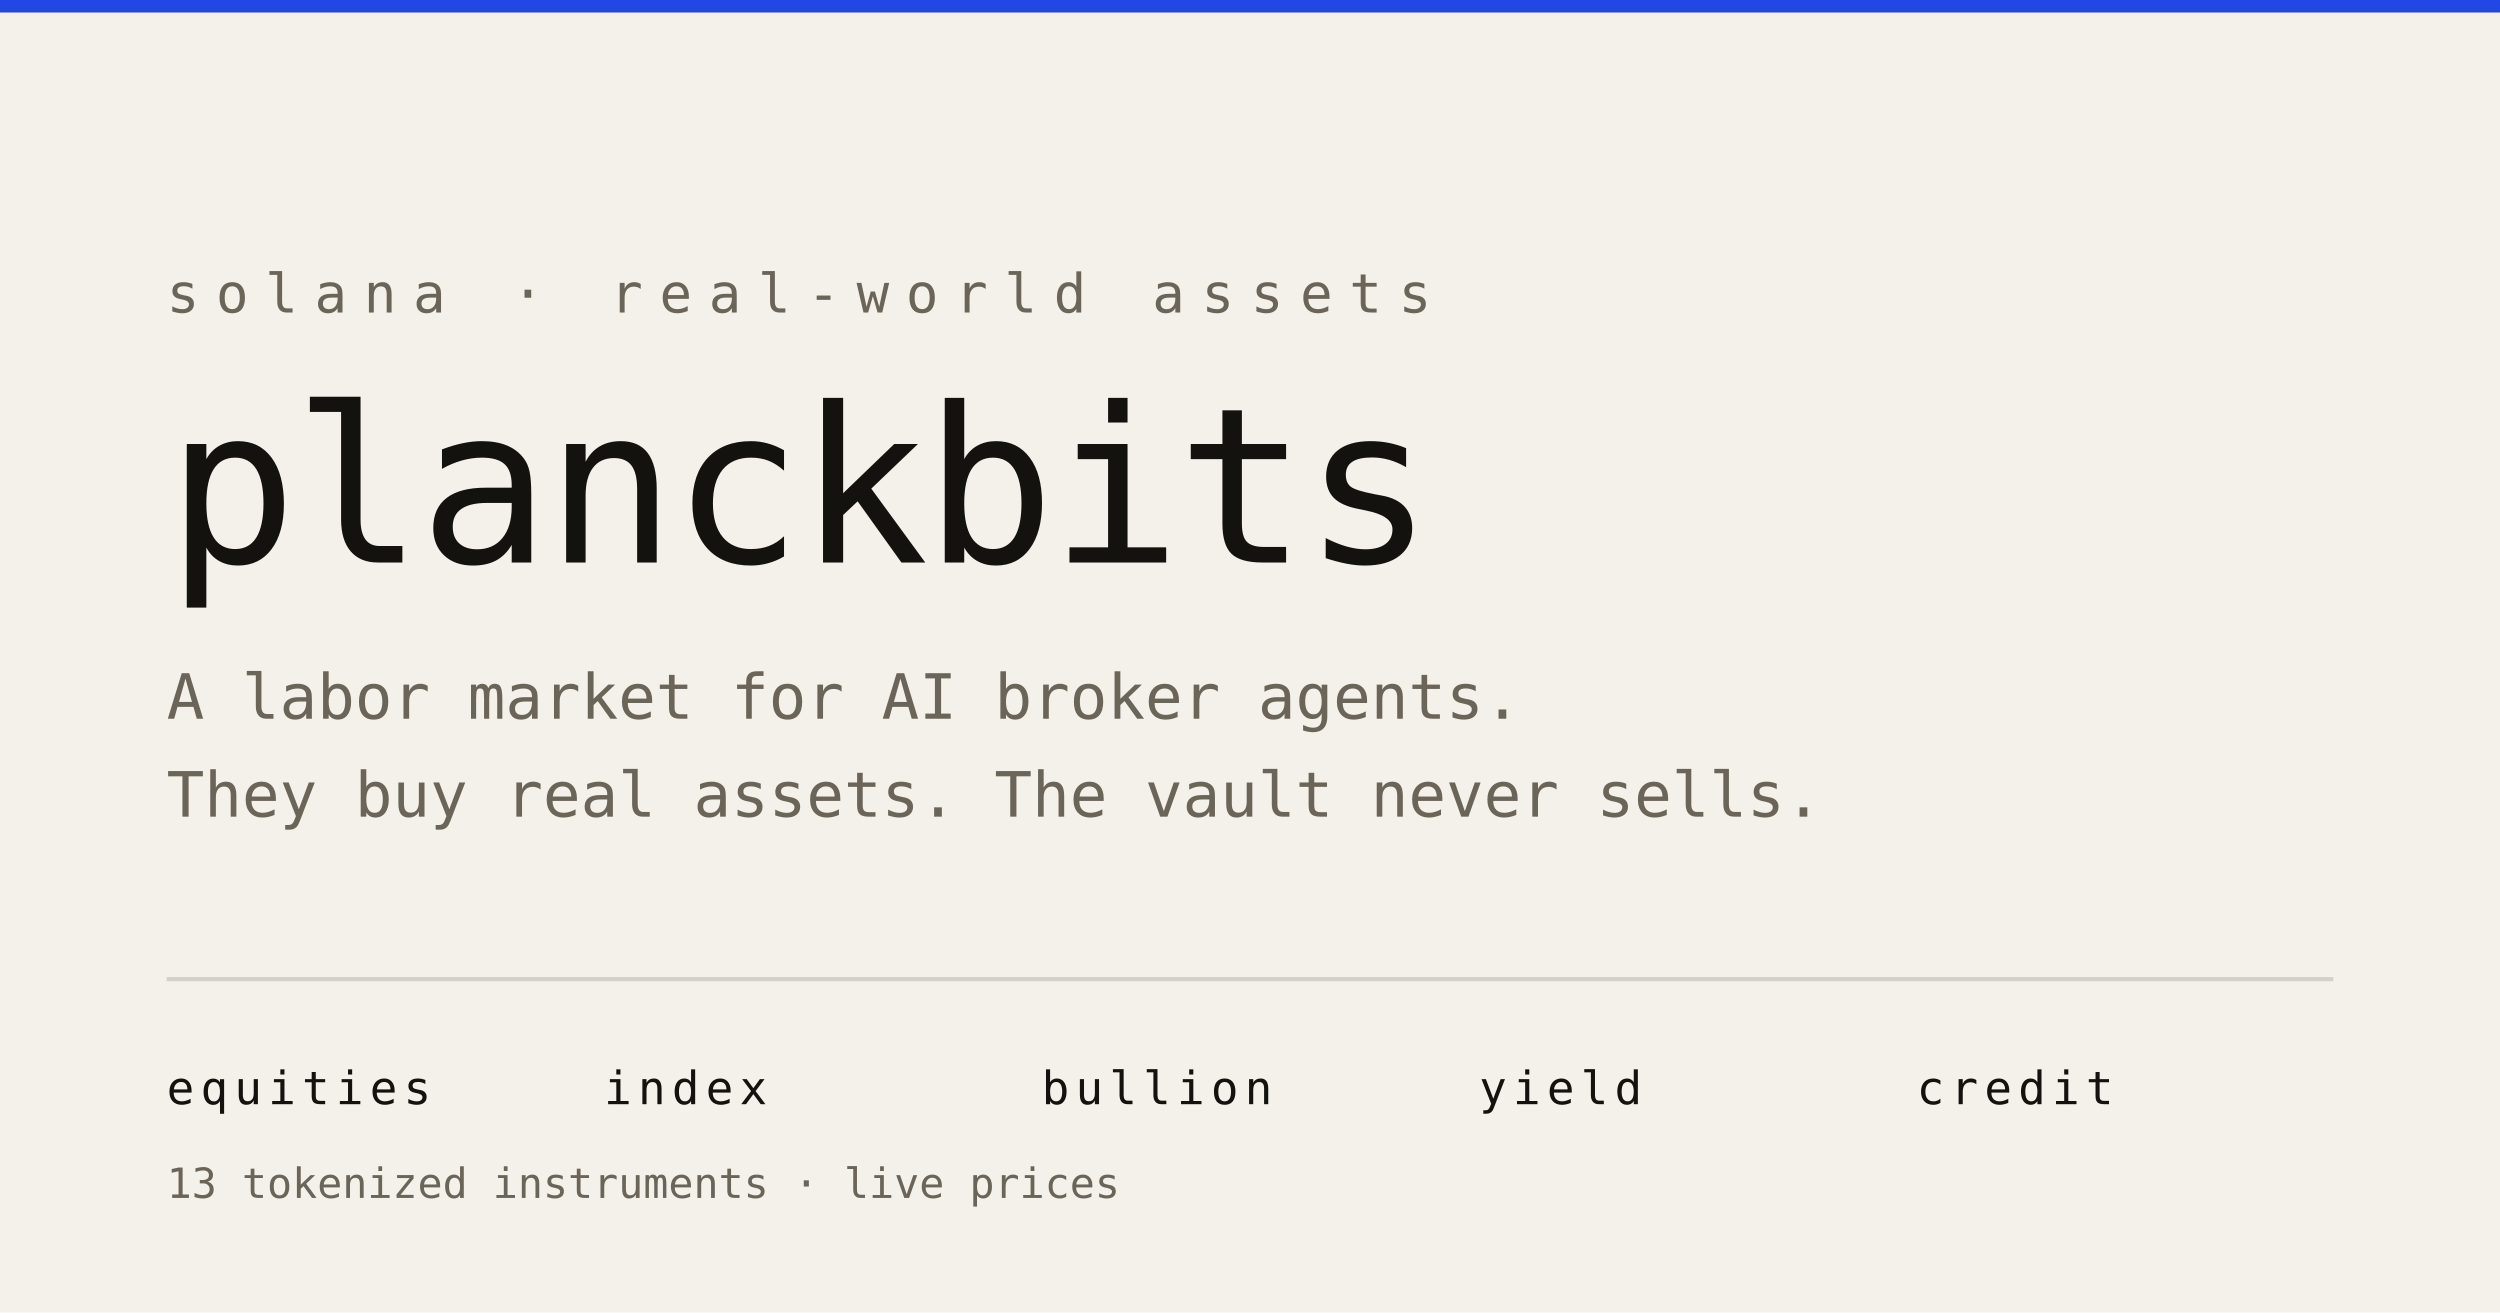
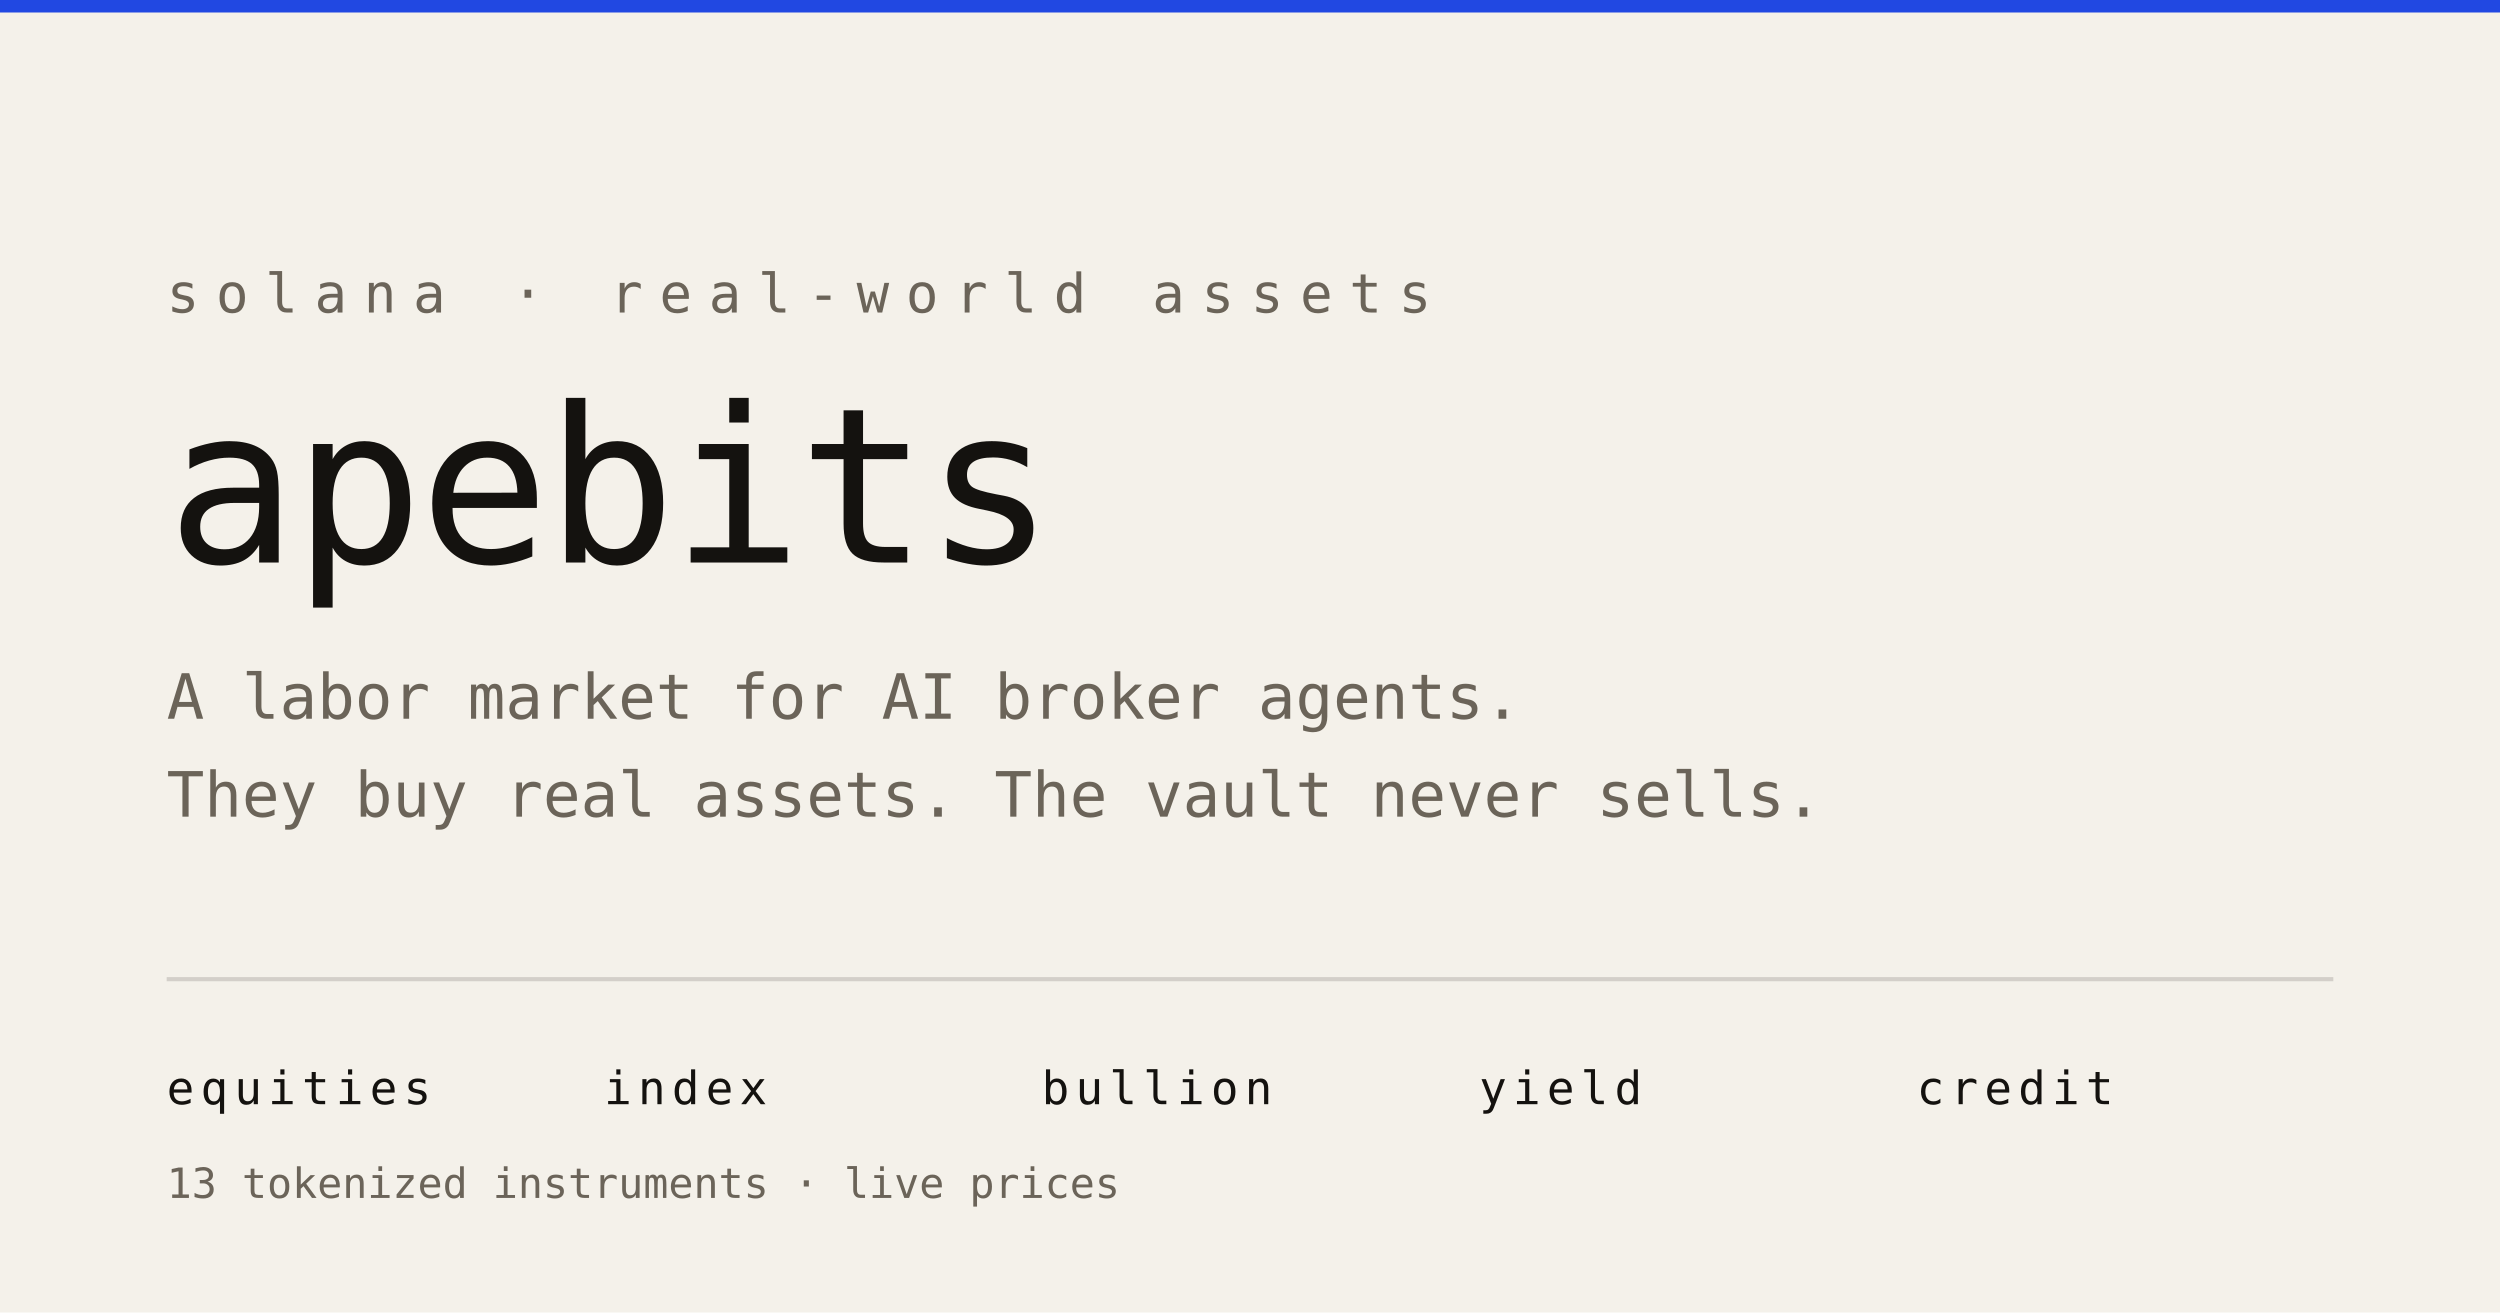
<svg xmlns="http://www.w3.org/2000/svg" width="1200" height="630" viewBox="0 0 1200 630">
  <defs>
    <style>
      @font-face { font-family: "Geist Mono"; src: url("") format("woff2"); }
      .mono { font-family: "Geist Mono", monospace; }
    </style>
  </defs>
  <rect width="1200" height="630" fill="#F4F1EA" />
  <rect x="0" y="0" width="1200" height="6" fill="#2148E2" />
  <text class="mono" x="80" y="150" font-size="26" fill="#6B6459" letter-spacing="8">
    solana · real-world assets
  </text>
  <text class="mono" x="80" y="270" font-size="104" fill="#14120F" letter-spacing="-2">
-     planckbits
+     apebits
  </text>
  <text class="mono" x="80" y="345" font-size="30" fill="#6B6459">
    A labor market for AI broker agents.
  </text>
  <text class="mono" x="80" y="392" font-size="30" fill="#6B6459">
    They buy real assets. The vault never sells.
  </text>
  <line x1="80" y1="470" x2="1120" y2="470" stroke="#14120F" stroke-opacity="0.15" stroke-width="2" />
  <text class="mono" x="80" y="530" font-size="22" fill="#14120F" letter-spacing="3">equities</text>
  <text class="mono" x="290" y="530" font-size="22" fill="#14120F" letter-spacing="3">index</text>
  <text class="mono" x="500" y="530" font-size="22" fill="#14120F" letter-spacing="3">bullion</text>
  <text class="mono" x="710" y="530" font-size="22" fill="#14120F" letter-spacing="3">yield</text>
  <text class="mono" x="920" y="530" font-size="22" fill="#14120F" letter-spacing="3">credit</text>
  <text class="mono" x="80" y="575" font-size="20" fill="#6B6459">
    13 tokenized instruments · live prices
  </text>
</svg>
